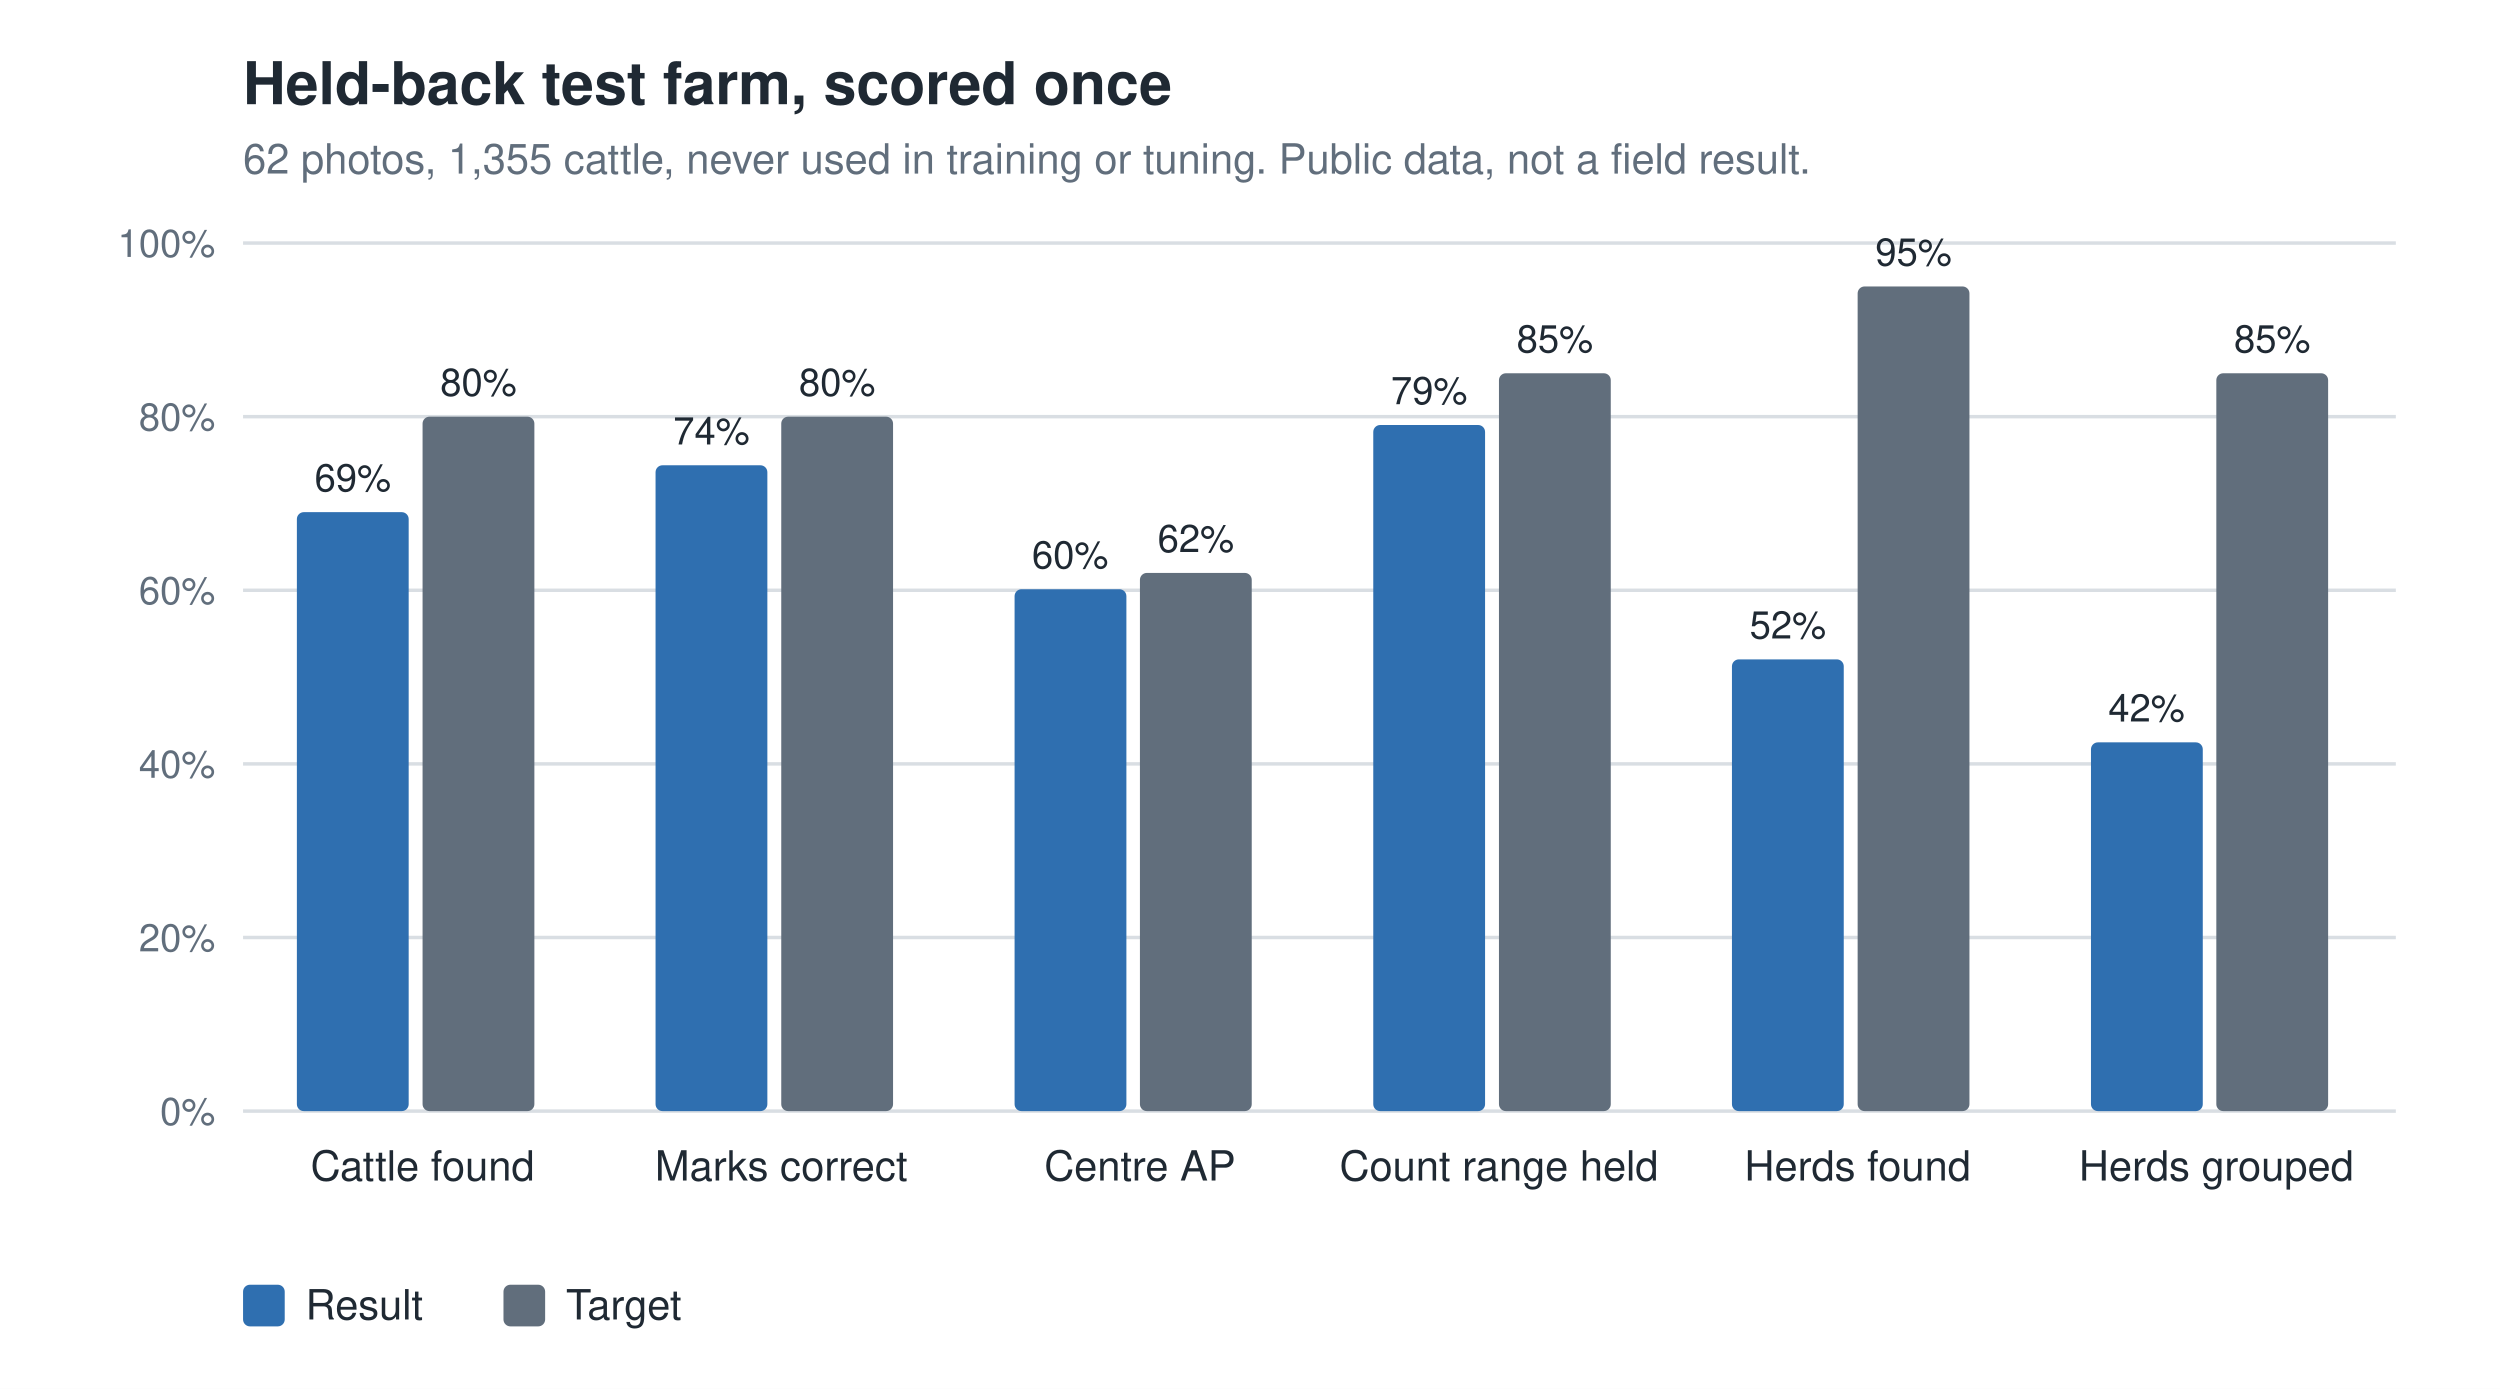
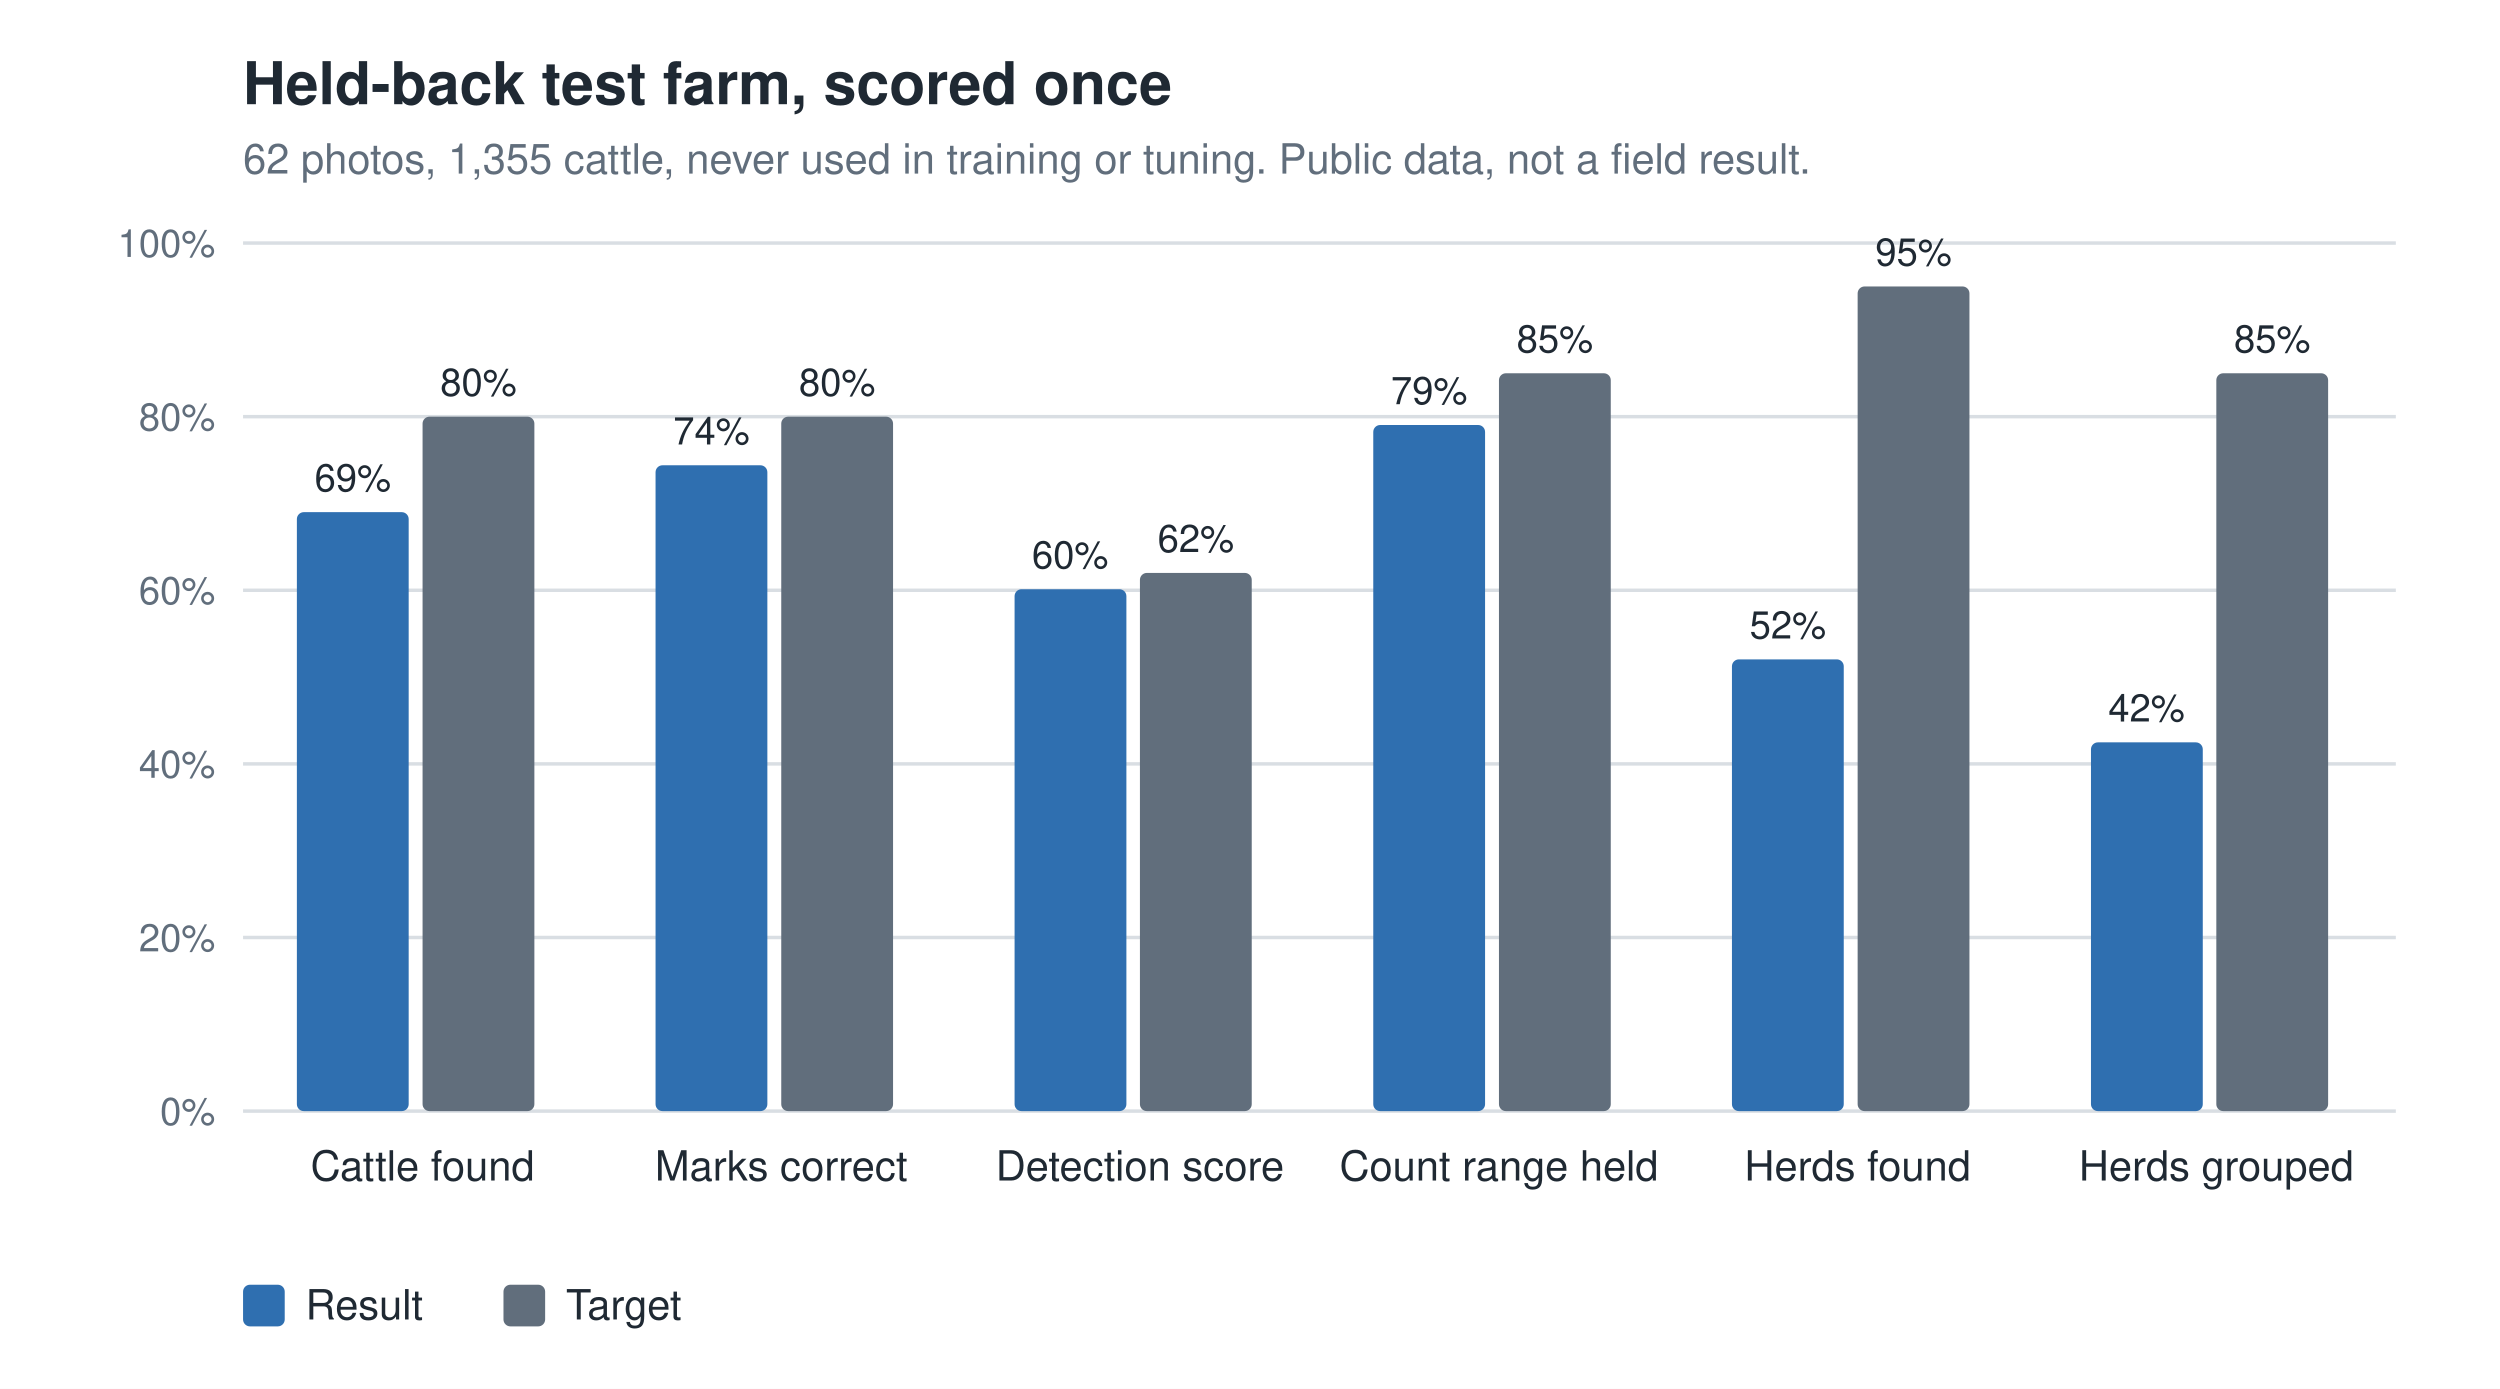
<svg xmlns="http://www.w3.org/2000/svg" width="720" height="400" viewBox="0 0 720 400" font-family="Helvetica, Arial, sans-serif">
  <rect width="720" height="400" fill="white" />
  <text x="70.0" y="30.0" font-size="17" fill="#1f2933" text-anchor="start" font-weight="bold">Held-back test farm, scored once</text>
  <text x="70.0" y="50.0" font-size="12" fill="#616e7c" text-anchor="start" font-weight="normal">62 photos, 1,355 cattle, never used in training or tuning. Public data, not a field result.</text>
  <line x1="70" x2="690" y1="320.0" y2="320.0" stroke="#d9dee3" />
  <text x="62.0" y="324.0" font-size="11" fill="#616e7c" text-anchor="end" font-weight="normal">0%</text>
  <line x1="70" x2="690" y1="270.0" y2="270.0" stroke="#d9dee3" />
  <text x="62.0" y="274.0" font-size="11" fill="#616e7c" text-anchor="end" font-weight="normal">20%</text>
  <line x1="70" x2="690" y1="220.0" y2="220.0" stroke="#d9dee3" />
  <text x="62.0" y="224.0" font-size="11" fill="#616e7c" text-anchor="end" font-weight="normal">40%</text>
  <line x1="70" x2="690" y1="170.0" y2="170.0" stroke="#d9dee3" />
  <text x="62.0" y="174.0" font-size="11" fill="#616e7c" text-anchor="end" font-weight="normal">60%</text>
  <line x1="70" x2="690" y1="120.0" y2="120.0" stroke="#d9dee3" />
  <text x="62.0" y="124.0" font-size="11" fill="#616e7c" text-anchor="end" font-weight="normal">80%</text>
  <line x1="70" x2="690" y1="70.0" y2="70.0" stroke="#d9dee3" />
  <text x="62.0" y="74.0" font-size="11" fill="#616e7c" text-anchor="end" font-weight="normal">100%</text>
  <rect x="85.5" y="147.5" width="32.2" height="172.5" fill="#2f6fb0" rx="2" />
  <text x="101.6" y="141.5" font-size="11" fill="#1f2933" text-anchor="middle" font-weight="normal">69%</text>
  <rect x="121.7" y="120.0" width="32.2" height="200.0" fill="#616e7c" rx="2" />
  <text x="137.8" y="114.0" font-size="11" fill="#1f2933" text-anchor="middle" font-weight="normal">80%</text>
  <text x="121.7" y="340.0" font-size="12" fill="#1f2933" text-anchor="middle" font-weight="normal">Cattle found</text>
  <rect x="188.8" y="134.0" width="32.2" height="186.0" fill="#2f6fb0" rx="2" />
  <text x="204.9" y="128.0" font-size="11" fill="#1f2933" text-anchor="middle" font-weight="normal">74%</text>
  <rect x="225.0" y="120.0" width="32.2" height="200.0" fill="#616e7c" rx="2" />
  <text x="241.1" y="114.0" font-size="11" fill="#1f2933" text-anchor="middle" font-weight="normal">80%</text>
  <text x="225.0" y="340.0" font-size="12" fill="#1f2933" text-anchor="middle" font-weight="normal">Marks correct</text>
  <rect x="292.2" y="169.7" width="32.2" height="150.3" fill="#2f6fb0" rx="2" />
  <text x="308.2" y="163.7" font-size="11" fill="#1f2933" text-anchor="middle" font-weight="normal">60%</text>
  <rect x="328.3" y="165.0" width="32.2" height="155.0" fill="#616e7c" rx="2" />
  <text x="344.4" y="159.0" font-size="11" fill="#1f2933" text-anchor="middle" font-weight="normal">62%</text>
-   <text x="328.3" y="340.0" font-size="12" fill="#1f2933" text-anchor="middle" font-weight="normal">Centre AP</text>
+   <text x="328.3" y="340.0" font-size="12" fill="#1f2933" text-anchor="middle" font-weight="normal">Detection score</text>
  <rect x="395.5" y="122.4" width="32.2" height="197.6" fill="#2f6fb0" rx="2" />
  <text x="411.6" y="116.4" font-size="11" fill="#1f2933" text-anchor="middle" font-weight="normal">79%</text>
  <rect x="431.7" y="107.5" width="32.2" height="212.5" fill="#616e7c" rx="2" />
  <text x="447.8" y="101.5" font-size="11" fill="#1f2933" text-anchor="middle" font-weight="normal">85%</text>
  <text x="431.7" y="340.0" font-size="12" fill="#1f2933" text-anchor="middle" font-weight="normal">Count range held</text>
  <rect x="498.8" y="189.9" width="32.2" height="130.1" fill="#2f6fb0" rx="2" />
  <text x="514.9" y="183.9" font-size="11" fill="#1f2933" text-anchor="middle" font-weight="normal">52%</text>
  <rect x="535.0" y="82.5" width="32.2" height="237.5" fill="#616e7c" rx="2" />
  <text x="551.1" y="76.5" font-size="11" fill="#1f2933" text-anchor="middle" font-weight="normal">95%</text>
  <text x="535.0" y="340.0" font-size="12" fill="#1f2933" text-anchor="middle" font-weight="normal">Herds found</text>
  <rect x="602.2" y="213.8" width="32.2" height="106.2" fill="#2f6fb0" rx="2" />
  <text x="618.2" y="207.8" font-size="11" fill="#1f2933" text-anchor="middle" font-weight="normal">42%</text>
  <rect x="638.3" y="107.5" width="32.2" height="212.5" fill="#616e7c" rx="2" />
  <text x="654.4" y="101.5" font-size="11" fill="#1f2933" text-anchor="middle" font-weight="normal">85%</text>
  <text x="638.3" y="340.0" font-size="12" fill="#1f2933" text-anchor="middle" font-weight="normal">Herds grouped</text>
  <rect x="70" y="370" width="12" height="12" fill="#2f6fb0" rx="2" />
  <text x="88.0" y="380.0" font-size="12" fill="#1f2933" text-anchor="start" font-weight="normal">Result</text>
  <rect x="145.0" y="370" width="12" height="12" fill="#616e7c" rx="2" />
  <text x="163.0" y="380.0" font-size="12" fill="#1f2933" text-anchor="start" font-weight="normal">Target</text>
</svg>
